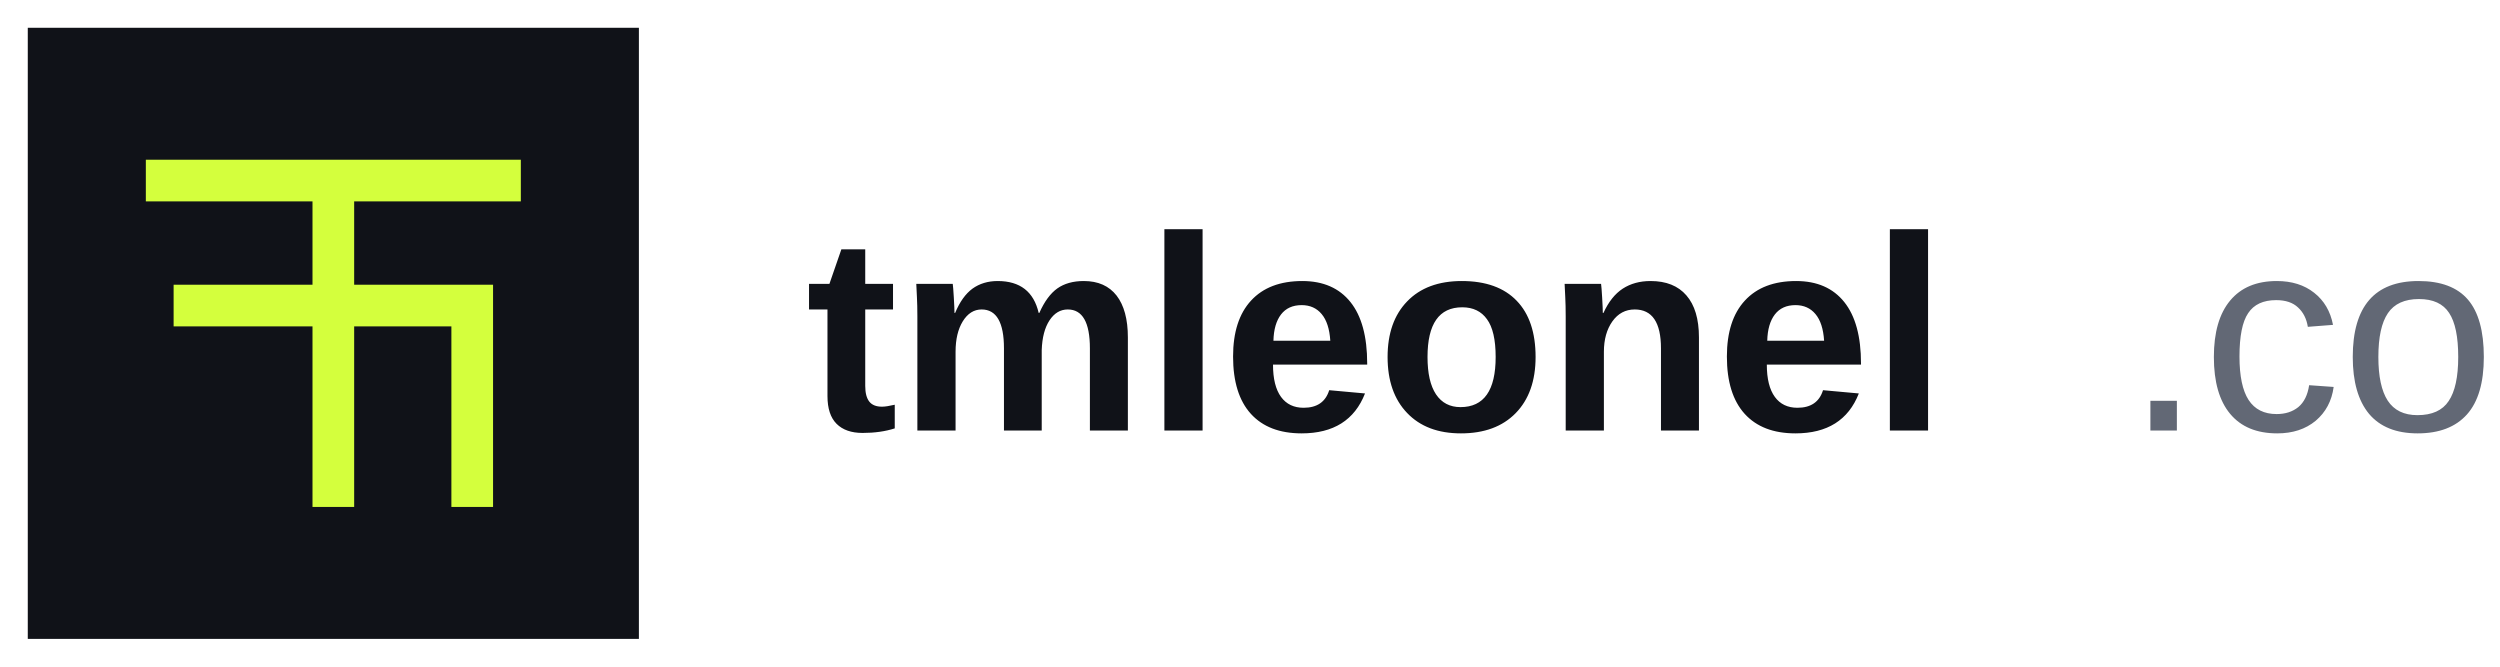
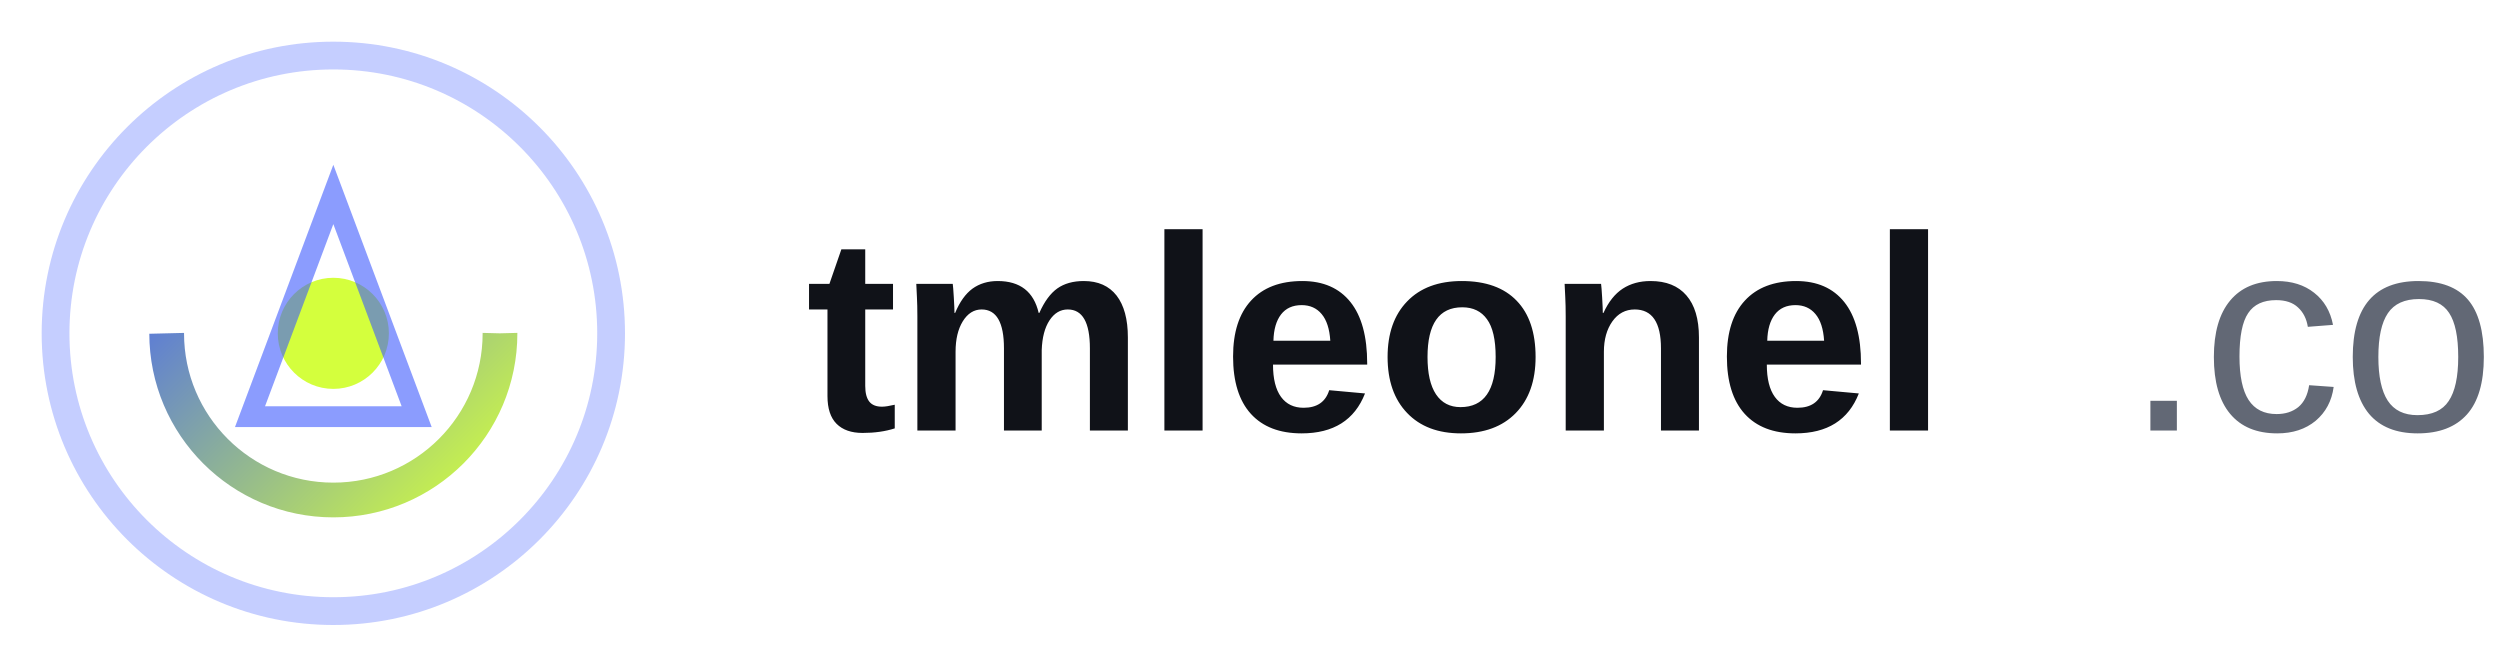
<svg xmlns="http://www.w3.org/2000/svg" viewBox="0 0 180 48" role="img" aria-labelledby="title">
-   <rect x="2" y="2" width="44" height="44" fill="#101218" />
-   <path d="M12 13h24M24 13v22M14 22h20v13" fill="none" stroke="#d4ff3d" stroke-width="3" stroke-linecap="square" />
-   <text x="58" y="31" fill="#101218" font-family="Arial, sans-serif" font-size="20" font-weight="700">tmleonel</text>
-   <text x="153" y="31" fill="#626875" font-family="Arial, sans-serif" font-size="20">.com</text>
+   <defs>
+     <linearGradient id="grad1" x1="0%" y1="0%" x2="100%" y2="100%">
+       <stop offset="0%" style="stop-color:#3d5afe;stop-opacity:1" />
+       <stop offset="100%" style="stop-color:#d4ff3d;stop-opacity:1" />
+     </linearGradient>
+   </defs>
+   <g>
+     <circle cx="24" cy="24" r="20" fill="none" stroke="#3d5afe" stroke-width="2" opacity="0.3" />
+     <circle cx="24" cy="24" r="12" fill="none" stroke="url(#grad1)" stroke-width="2.5" stroke-dasharray="37.7" stroke-dashoffset="0" style="animation: dash 2s ease-in-out infinite;" />
+     <circle cx="24" cy="24" r="4" fill="#d4ff3d" />
+     <polygon points="24,14 30,30 18,30" fill="none" stroke="#3d5afe" stroke-width="1.5" opacity="0.6" />
+   </g>
+   <text x="58" y="31" fill="#101218" font-family="'Space Grotesk', Arial, sans-serif" font-size="20" font-weight="700">tmleonel</text>
+   <text x="153" y="31" fill="#626875" font-family="'Space Grotesk', Arial, sans-serif" font-size="20">.com</text>
+   <style>
+     @keyframes dash {
+       0% { stroke-dashoffset: 0; }
+       50% { stroke-dashoffset: -37.7; }
+       100% { stroke-dashoffset: 0; }
+     }
+   </style>
</svg>
